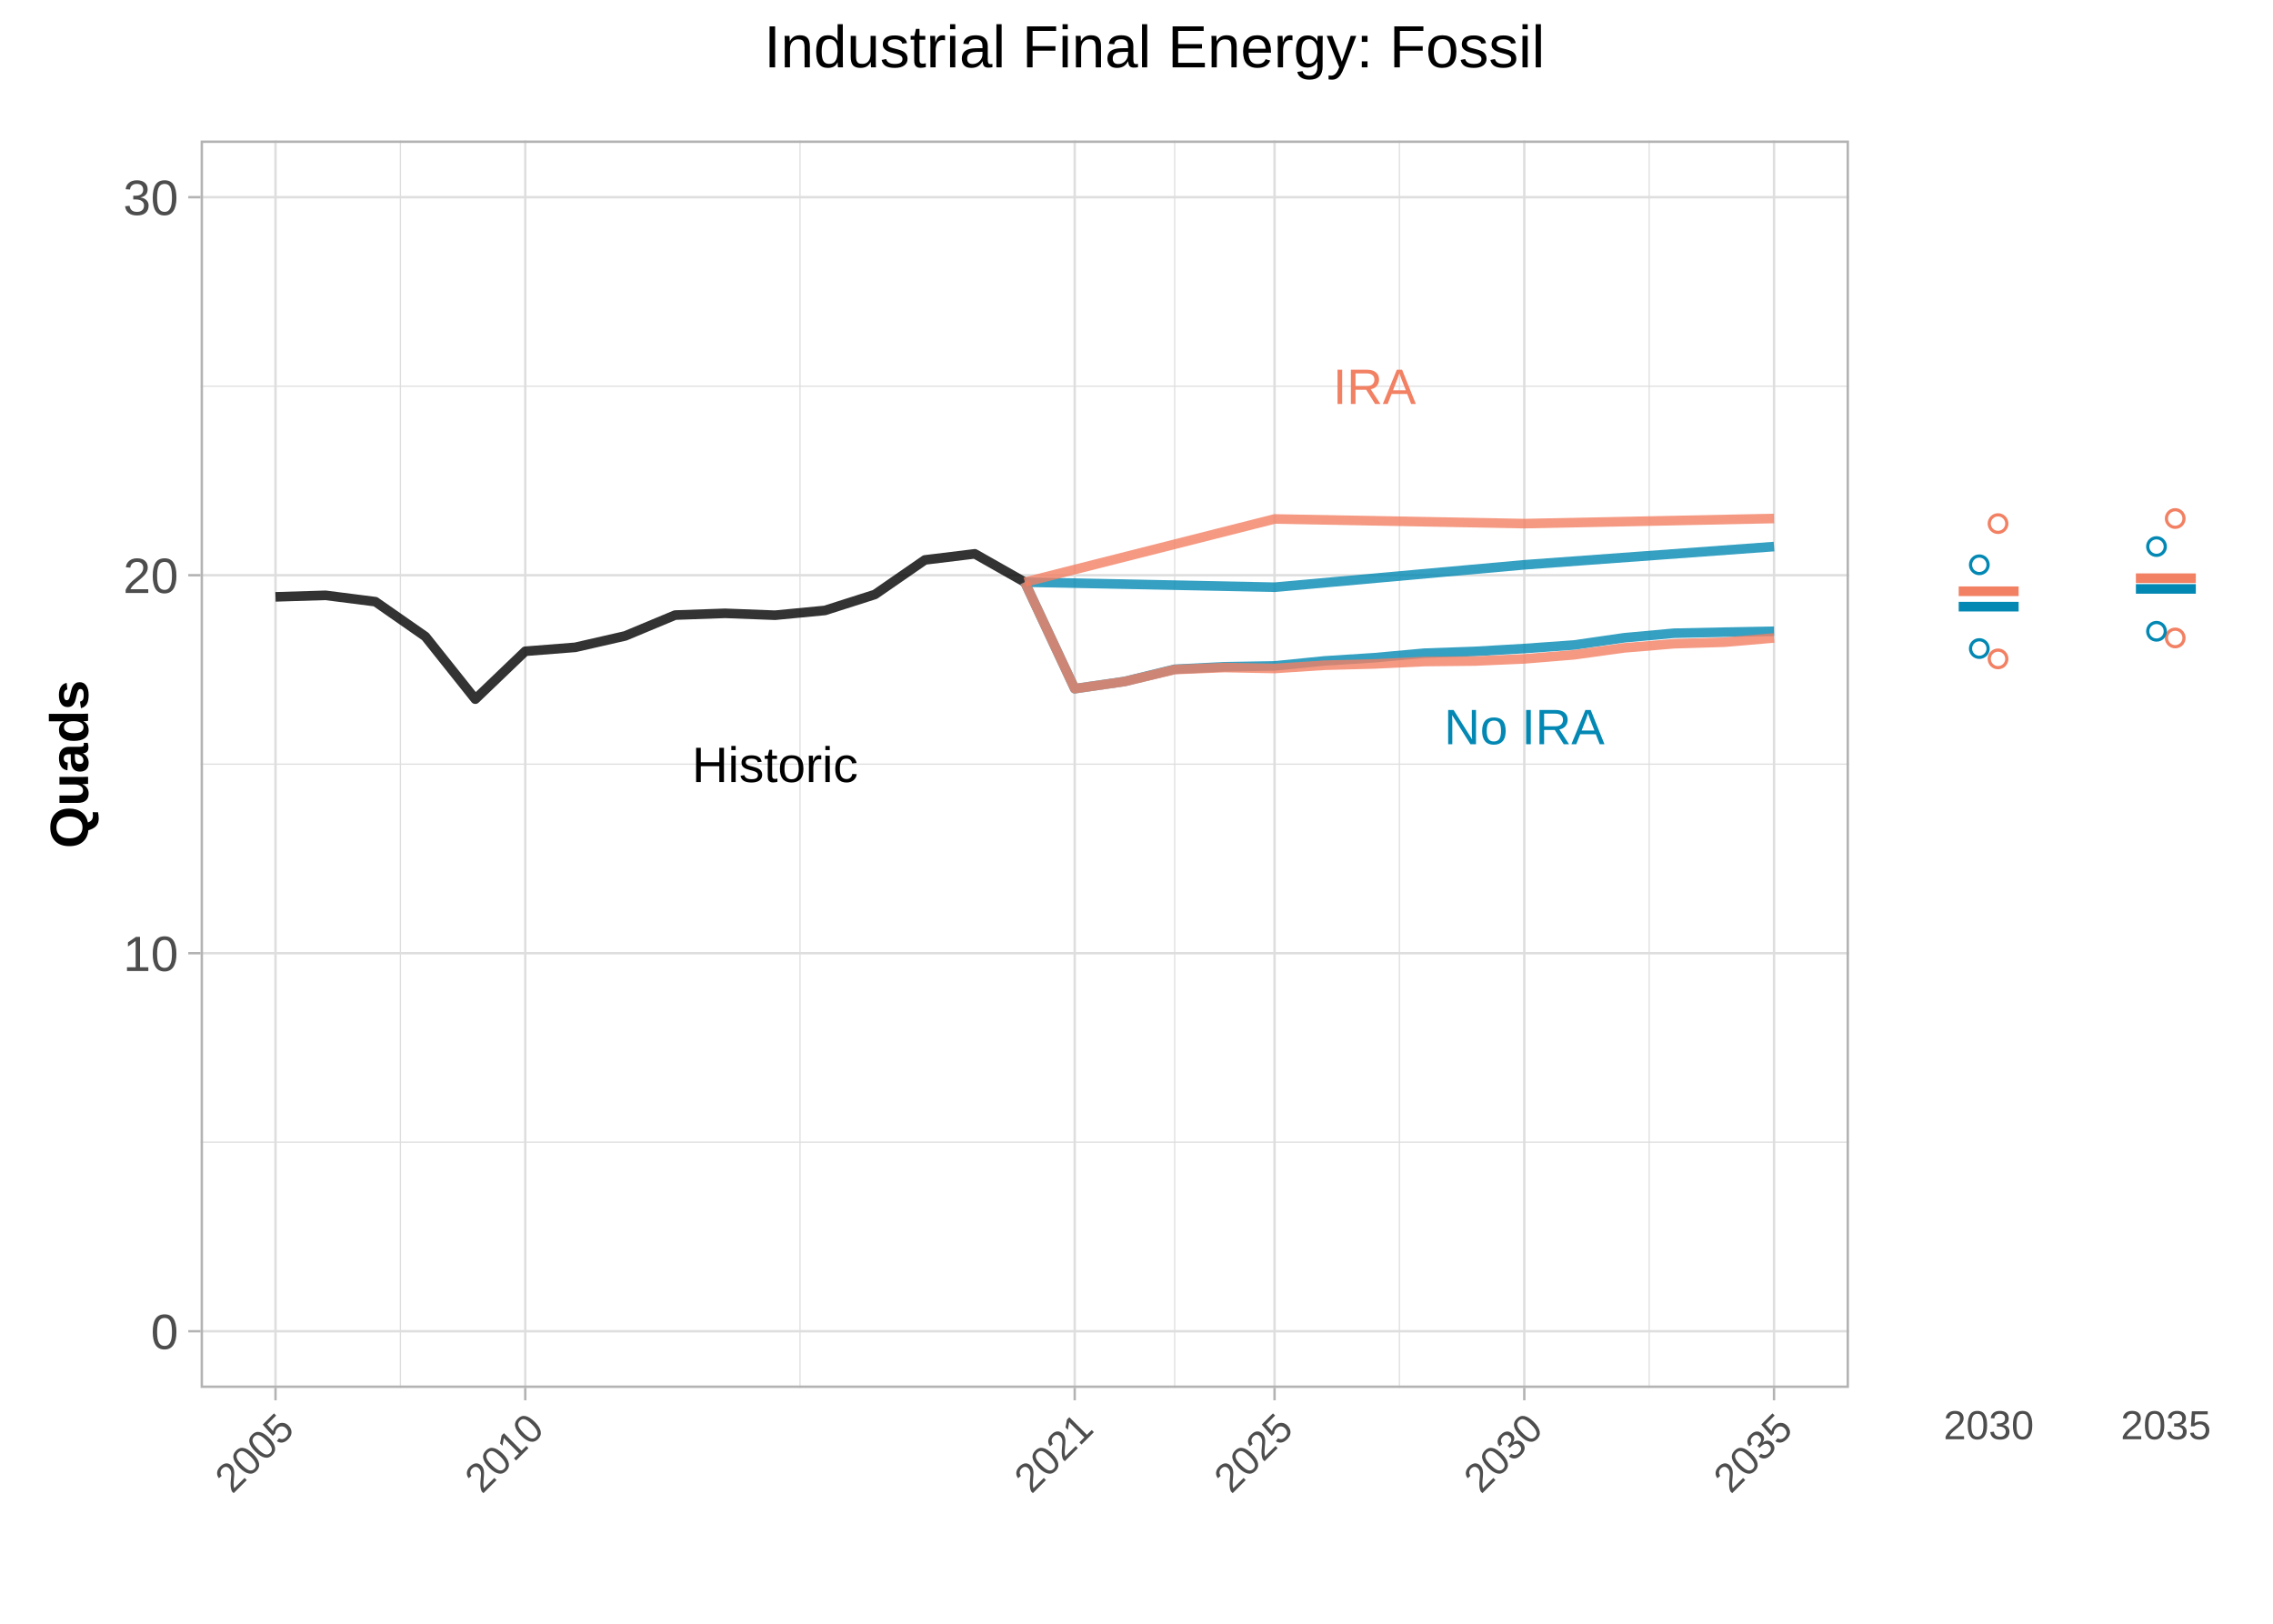
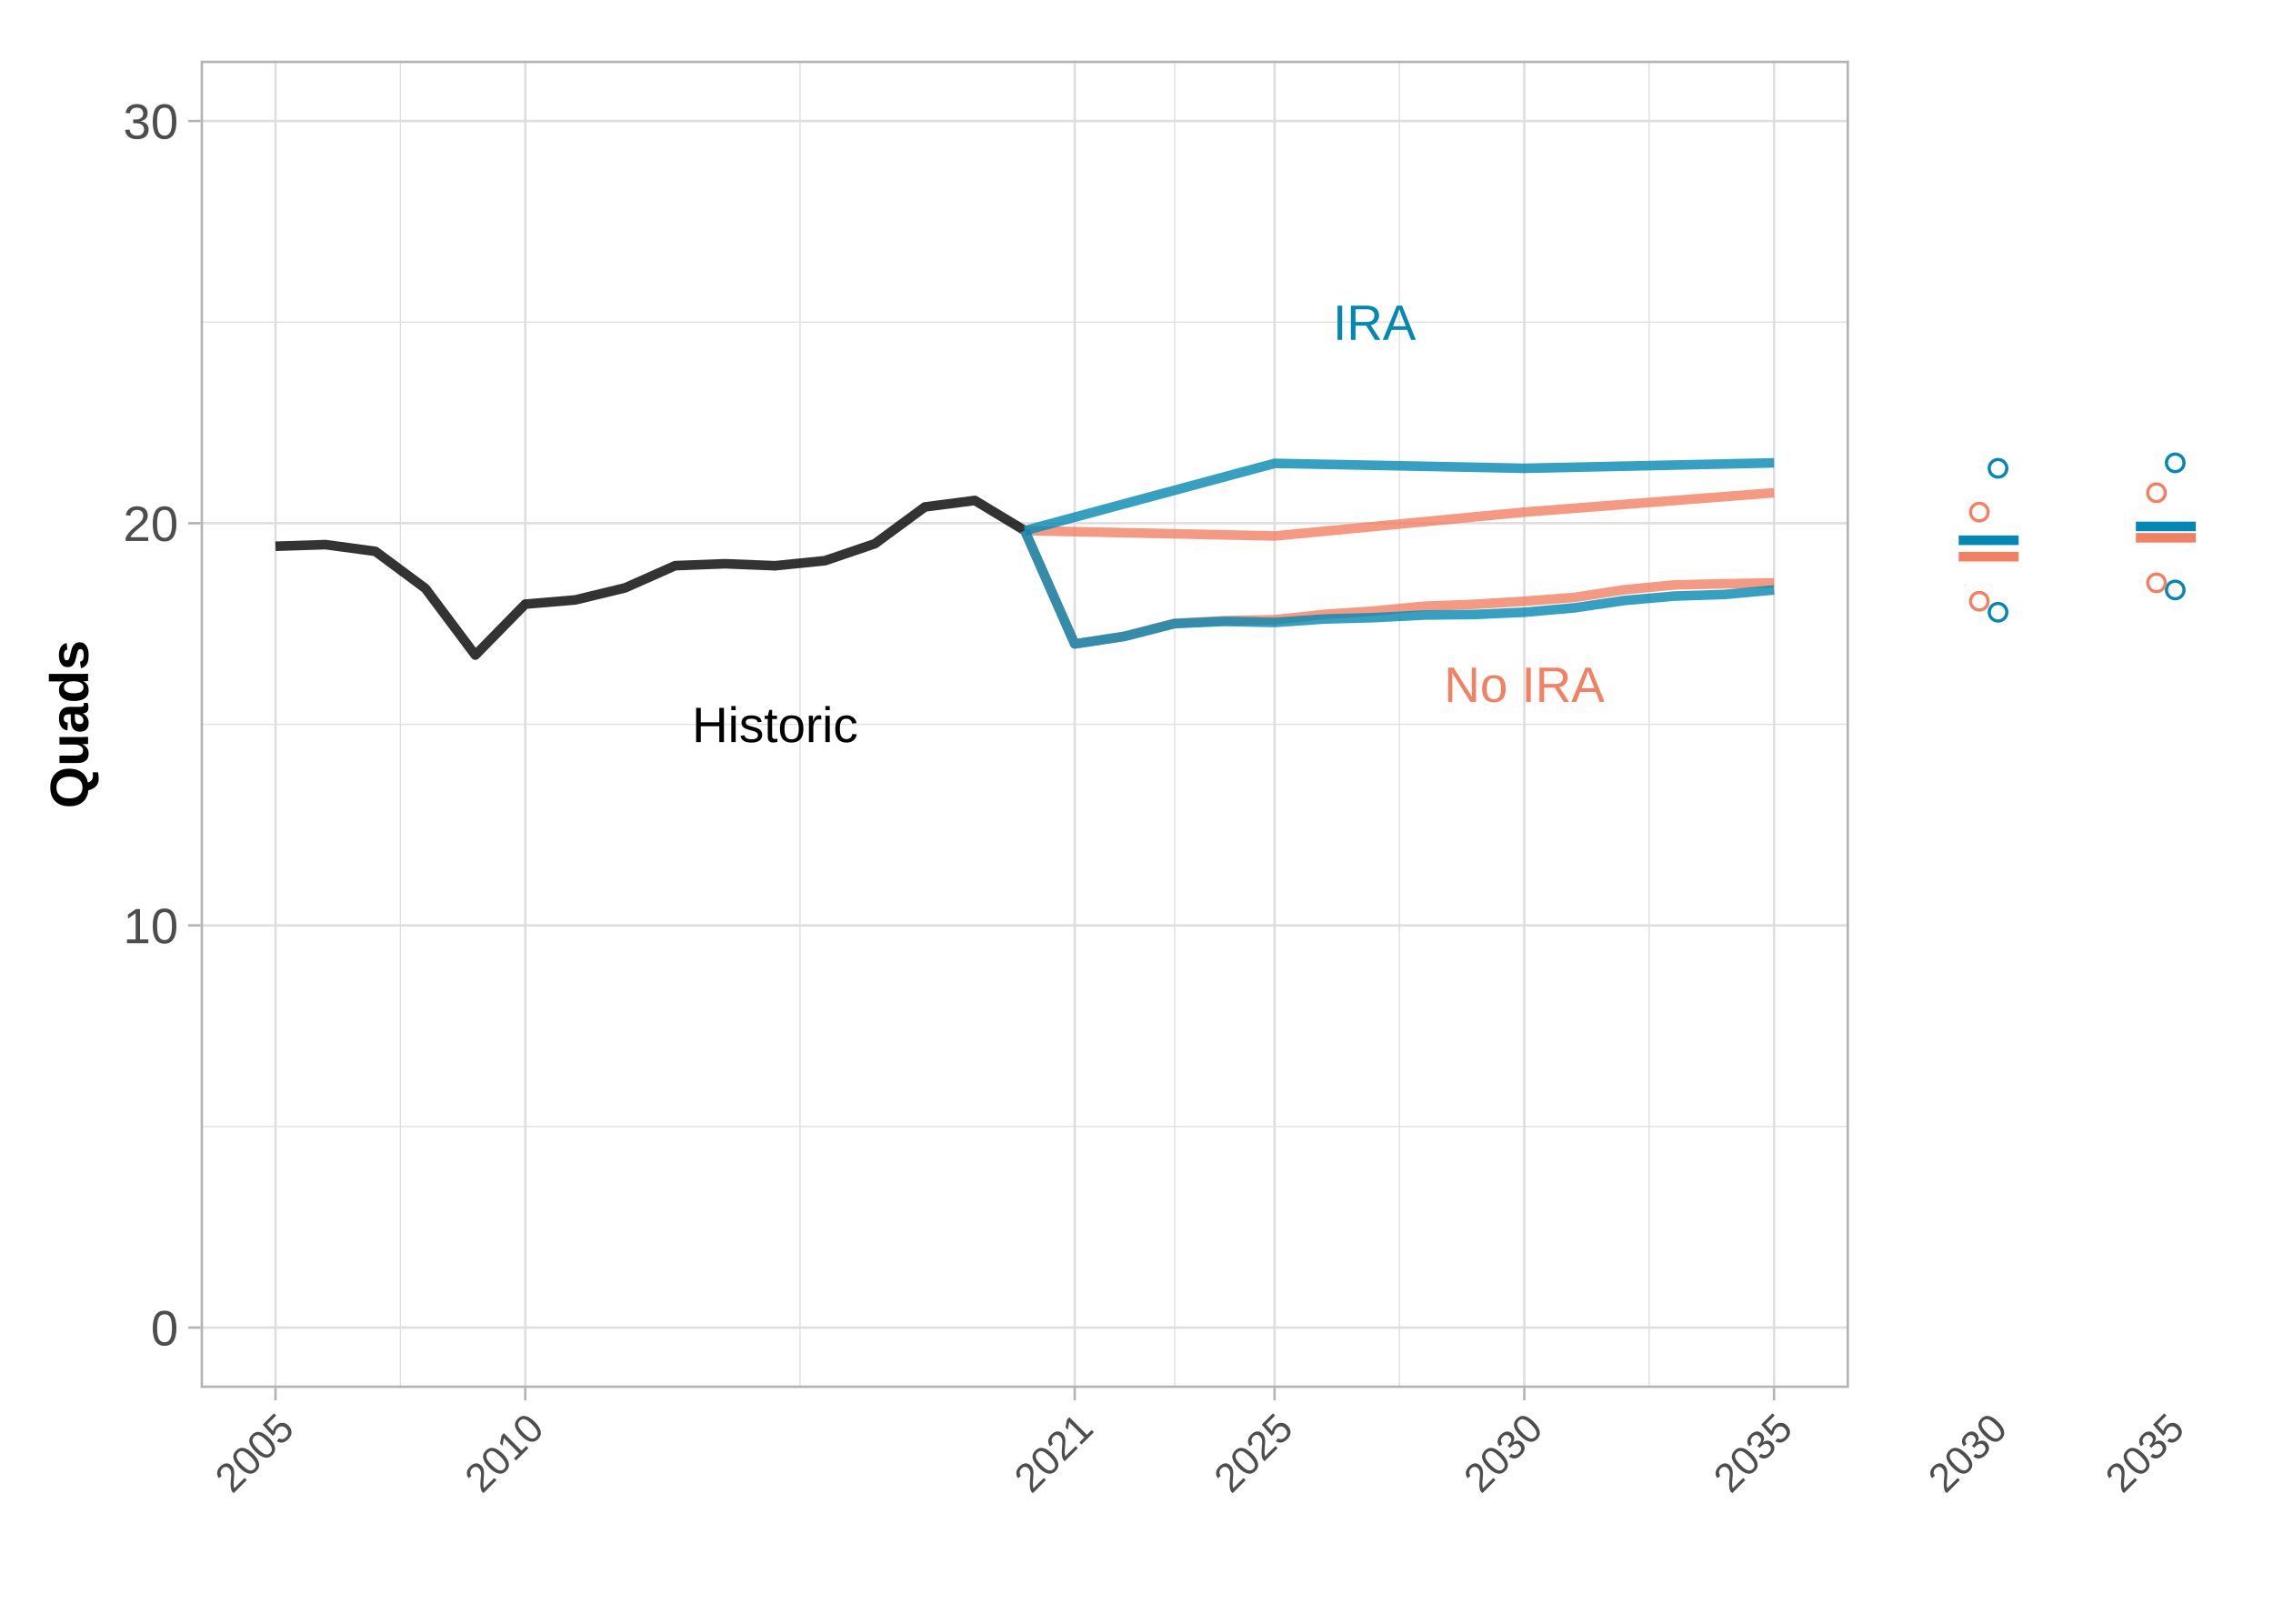
<svg xmlns="http://www.w3.org/2000/svg" class="svglite" width="504.00pt" height="360.00pt" viewBox="0 0 504.00 360.00">
  <defs>
    <style type="text/css">
    .svglite line, .svglite polyline, .svglite polygon, .svglite path, .svglite rect, .svglite circle {
      fill: none;
      stroke: #000000;
      stroke-linecap: round;
      stroke-linejoin: round;
      stroke-miterlimit: 10.00;
    }
    .svglite text {
      white-space: pre;
    }
  </style>
  </defs>
  <rect width="100%" height="100%" style="stroke: none; fill: #FFFFFF;" />
  <defs>
    <clipPath id="cpMC4wMHw1MDQuMDB8MC4wMHwzNjAuMDA=">
      <rect x="0.00" y="0.00" width="504.00" height="360.00" />
    </clipPath>
  </defs>
  <g clip-path="url(#cpMC4wMHw1MDQuMDB8MC4wMHwzNjAuMDA=)">
    <rect x="0.00" y="0.00" width="504.00" height="360.00" style="stroke-width: 1.07; stroke: #FFFFFF; fill: #FFFFFF;" />
  </g>
  <defs>
-     <clipPath id="cpNS40OHw0MTkuOTR8MjMuMTh8MzU0LjUy">
-       <rect x="5.48" y="23.18" width="414.46" height="331.34" />
+     <clipPath id="cpNS40OHw0MTkuOTR8NS40OHwzNTQuNTI=">
+       <rect x="5.48" y="5.48" width="414.46" height="349.04" />
    </clipPath>
  </defs>
-   <g clip-path="url(#cpNS40OHw0MTkuOTR8MjMuMTh8MzU0LjUy)">
-     <rect x="5.48" y="23.18" width="414.46" height="331.34" style="stroke-width: 1.07; stroke: #FFFFFF; fill: #FFFFFF;" />
+   <g clip-path="url(#cpNS40OHw0MTkuOTR8NS40OHwzNTQuNTI=)">
+     <rect x="5.48" y="5.48" width="414.46" height="349.04" style="stroke-width: 1.07; stroke: #FFFFFF; fill: #FFFFFF;" />
  </g>
  <g clip-path="url(#cpMC4wMHw1MDQuMDB8MC4wMHwzNjAuMDA=)">
</g>
  <defs>
-     <clipPath id="cpNDQuNDh8NDA5Ljk4fDMxLjE1fDMwNy43Mg==">
-       <rect x="44.48" y="31.15" width="365.50" height="276.57" />
+     <clipPath id="cpNDQuNDh8NDA5Ljk4fDEzLjQ1fDMwNy43Mg==">
+       <rect x="44.48" y="13.45" width="365.50" height="294.27" />
    </clipPath>
  </defs>
-   <g clip-path="url(#cpNDQuNDh8NDA5Ljk4fDMxLjE1fDMwNy43Mg==)">
-     <rect x="44.48" y="31.15" width="365.50" height="276.57" style="stroke-width: 1.07; stroke: none; fill: #FFFFFF;" />
-     <polyline points="44.48,253.24 409.98,253.24 " style="stroke-width: 0.27; stroke: #DEDEDE; stroke-linecap: butt;" />
-     <polyline points="44.48,169.43 409.98,169.43 " style="stroke-width: 0.27; stroke: #DEDEDE; stroke-linecap: butt;" />
-     <polyline points="44.48,85.62 409.98,85.62 " style="stroke-width: 0.27; stroke: #DEDEDE; stroke-linecap: butt;" />
-     <polyline points="88.78,307.72 88.78,31.15 " style="stroke-width: 0.27; stroke: #DEDEDE; stroke-linecap: butt;" />
-     <polyline points="177.39,307.72 177.39,31.15 " style="stroke-width: 0.27; stroke: #DEDEDE; stroke-linecap: butt;" />
-     <polyline points="260.46,307.72 260.46,31.15 " style="stroke-width: 0.27; stroke: #DEDEDE; stroke-linecap: butt;" />
-     <polyline points="310.30,307.72 310.30,31.15 " style="stroke-width: 0.27; stroke: #DEDEDE; stroke-linecap: butt;" />
-     <polyline points="365.68,307.72 365.68,31.15 " style="stroke-width: 0.27; stroke: #DEDEDE; stroke-linecap: butt;" />
-     <polyline points="44.48,295.15 409.98,295.15 " style="stroke-width: 0.53; stroke: #DEDEDE; stroke-linecap: butt;" />
-     <polyline points="44.48,211.34 409.98,211.34 " style="stroke-width: 0.53; stroke: #DEDEDE; stroke-linecap: butt;" />
-     <polyline points="44.48,127.53 409.98,127.53 " style="stroke-width: 0.53; stroke: #DEDEDE; stroke-linecap: butt;" />
-     <polyline points="44.48,43.72 409.98,43.72 " style="stroke-width: 0.53; stroke: #DEDEDE; stroke-linecap: butt;" />
-     <polyline points="61.09,307.72 61.09,31.15 " style="stroke-width: 0.53; stroke: #DEDEDE; stroke-linecap: butt;" />
-     <polyline points="116.47,307.72 116.47,31.15 " style="stroke-width: 0.53; stroke: #DEDEDE; stroke-linecap: butt;" />
-     <polyline points="238.30,307.72 238.30,31.15 " style="stroke-width: 0.53; stroke: #DEDEDE; stroke-linecap: butt;" />
-     <polyline points="282.61,307.72 282.61,31.15 " style="stroke-width: 0.53; stroke: #DEDEDE; stroke-linecap: butt;" />
-     <polyline points="337.99,307.72 337.99,31.15 " style="stroke-width: 0.53; stroke: #DEDEDE; stroke-linecap: butt;" />
-     <polyline points="393.36,307.72 393.36,31.15 " style="stroke-width: 0.53; stroke: #DEDEDE; stroke-linecap: butt;" />
-     <polyline points="61.09,132.33 72.17,131.99 83.24,133.40 94.32,141.12 105.39,155.01 116.47,144.39 127.55,143.52 138.62,140.99 149.70,136.37 160.77,135.98 171.85,136.40 182.92,135.34 194.00,131.80 205.08,124.14 216.15,122.79 227.23,129.07 " style="stroke-width: 2.13; stroke: #000000; stroke-opacity: 0.80; stroke-linecap: butt;" />
-     <polyline points="227.23,129.07 282.61,130.19 337.99,125.22 393.36,121.18 " style="stroke-width: 2.13; stroke: #0388B3; stroke-opacity: 0.80; stroke-linecap: butt;" />
-     <polyline points="227.23,129.07 238.30,152.69 249.38,151.08 260.46,148.38 271.53,147.83 282.61,147.64 293.68,146.53 304.76,145.82 315.83,144.82 326.91,144.43 337.99,143.79 349.06,143.00 360.14,141.40 371.21,140.39 382.29,140.16 393.36,139.96 " style="stroke-width: 2.13; stroke: #0388B3; stroke-opacity: 0.80; stroke-linecap: butt;" />
-     <polyline points="227.23,129.07 282.61,115.06 337.99,116.09 393.36,114.96 " style="stroke-width: 2.13; stroke: #F28063; stroke-opacity: 0.80; stroke-linecap: butt;" />
-     <polyline points="227.23,129.07 238.30,152.69 249.38,151.10 260.46,148.45 271.53,148.00 282.61,148.21 293.68,147.49 304.76,147.20 315.83,146.67 326.91,146.56 337.99,146.08 349.06,145.17 360.14,143.64 371.21,142.72 382.29,142.38 393.36,141.44 " style="stroke-width: 2.13; stroke: #F28063; stroke-opacity: 0.80; stroke-linecap: butt;" />
-     <text x="171.85" y="173.38" text-anchor="middle" style="font-size: 11.04px; font-family: &quot;Arial&quot;;" textLength="36.76px" lengthAdjust="spacingAndGlyphs">Historic</text>
-     <text x="337.99" y="165.00" text-anchor="middle" style="font-size: 11.04px;fill: #0388B3; font-family: &quot;Arial&quot;;" textLength="35.55px" lengthAdjust="spacingAndGlyphs">No IRA</text>
-     <text x="304.76" y="89.57" text-anchor="middle" style="font-size: 11.04px;fill: #F28063; font-family: &quot;Arial&quot;;" textLength="18.39px" lengthAdjust="spacingAndGlyphs">IRA</text>
-     <rect x="44.48" y="31.15" width="365.50" height="276.57" style="stroke-width: 1.07; stroke: #B3B3B3;" />
+   <g clip-path="url(#cpNDQuNDh8NDA5Ljk4fDEzLjQ1fDMwNy43Mg==)">
+     <rect x="44.48" y="13.45" width="365.50" height="294.27" style="stroke-width: 1.07; stroke: none; fill: #FFFFFF;" />
+     <polyline points="44.48,249.76 409.98,249.76 " style="stroke-width: 0.27; stroke: #DEDEDE; stroke-linecap: butt;" />
+     <polyline points="44.48,160.58 409.98,160.58 " style="stroke-width: 0.27; stroke: #DEDEDE; stroke-linecap: butt;" />
+     <polyline points="44.48,71.41 409.98,71.41 " style="stroke-width: 0.27; stroke: #DEDEDE; stroke-linecap: butt;" />
+     <polyline points="88.78,307.72 88.78,13.45 " style="stroke-width: 0.27; stroke: #DEDEDE; stroke-linecap: butt;" />
+     <polyline points="177.39,307.72 177.39,13.45 " style="stroke-width: 0.27; stroke: #DEDEDE; stroke-linecap: butt;" />
+     <polyline points="260.46,307.72 260.46,13.45 " style="stroke-width: 0.27; stroke: #DEDEDE; stroke-linecap: butt;" />
+     <polyline points="310.30,307.72 310.30,13.45 " style="stroke-width: 0.27; stroke: #DEDEDE; stroke-linecap: butt;" />
+     <polyline points="365.68,307.72 365.68,13.45 " style="stroke-width: 0.27; stroke: #DEDEDE; stroke-linecap: butt;" />
+     <polyline points="44.48,294.34 409.98,294.34 " style="stroke-width: 0.53; stroke: #DEDEDE; stroke-linecap: butt;" />
+     <polyline points="44.48,205.17 409.98,205.17 " style="stroke-width: 0.53; stroke: #DEDEDE; stroke-linecap: butt;" />
+     <polyline points="44.48,116.00 409.98,116.00 " style="stroke-width: 0.53; stroke: #DEDEDE; stroke-linecap: butt;" />
+     <polyline points="44.48,26.83 409.98,26.83 " style="stroke-width: 0.53; stroke: #DEDEDE; stroke-linecap: butt;" />
+     <polyline points="61.09,307.72 61.09,13.45 " style="stroke-width: 0.53; stroke: #DEDEDE; stroke-linecap: butt;" />
+     <polyline points="116.47,307.72 116.47,13.45 " style="stroke-width: 0.53; stroke: #DEDEDE; stroke-linecap: butt;" />
+     <polyline points="238.30,307.72 238.30,13.45 " style="stroke-width: 0.53; stroke: #DEDEDE; stroke-linecap: butt;" />
+     <polyline points="282.61,307.72 282.61,13.45 " style="stroke-width: 0.53; stroke: #DEDEDE; stroke-linecap: butt;" />
+     <polyline points="337.99,307.72 337.99,13.45 " style="stroke-width: 0.53; stroke: #DEDEDE; stroke-linecap: butt;" />
+     <polyline points="393.36,307.72 393.36,13.45 " style="stroke-width: 0.53; stroke: #DEDEDE; stroke-linecap: butt;" />
+     <polyline points="61.09,121.11 72.17,120.75 83.24,122.24 94.32,130.46 105.39,145.24 116.47,133.94 127.55,133.01 138.62,130.33 149.70,125.41 160.77,124.99 171.85,125.43 182.92,124.31 194.00,120.54 205.08,112.39 216.15,110.95 227.23,117.64 " style="stroke-width: 2.13; stroke: #000000; stroke-opacity: 0.80; stroke-linecap: butt;" />
+     <polyline points="227.23,117.64 282.61,118.83 337.99,113.54 393.36,109.25 " style="stroke-width: 2.13; stroke: #F28063; stroke-opacity: 0.80; stroke-linecap: butt;" />
+     <polyline points="227.23,117.64 238.30,142.77 249.38,141.06 260.46,138.19 271.53,137.60 282.61,137.40 293.68,136.21 304.76,135.46 315.83,134.40 326.91,133.98 337.99,133.30 349.06,132.46 360.14,130.76 371.21,129.68 382.29,129.43 393.36,129.22 " style="stroke-width: 2.13; stroke: #F28063; stroke-opacity: 0.80; stroke-linecap: butt;" />
+     <polyline points="227.23,117.64 282.61,102.73 337.99,103.83 393.36,102.62 " style="stroke-width: 2.13; stroke: #0388B3; stroke-opacity: 0.80; stroke-linecap: butt;" />
+     <polyline points="227.23,117.64 238.30,142.77 249.38,141.08 260.46,138.26 271.53,137.78 282.61,138.01 293.68,137.24 304.76,136.93 315.83,136.36 326.91,136.24 337.99,135.74 349.06,134.77 360.14,133.14 371.21,132.16 382.29,131.80 393.36,130.80 " style="stroke-width: 2.13; stroke: #0388B3; stroke-opacity: 0.80; stroke-linecap: butt;" />
+     <text x="171.85" y="164.53" text-anchor="middle" style="font-size: 11.04px; font-family: &quot;Arial&quot;;" textLength="36.76px" lengthAdjust="spacingAndGlyphs">Historic</text>
+     <text x="337.99" y="155.62" text-anchor="middle" style="font-size: 11.04px;fill: #F28063; font-family: &quot;Arial&quot;;" textLength="35.55px" lengthAdjust="spacingAndGlyphs">No IRA</text>
+     <text x="304.76" y="75.36" text-anchor="middle" style="font-size: 11.04px;fill: #0388B3; font-family: &quot;Arial&quot;;" textLength="18.39px" lengthAdjust="spacingAndGlyphs">IRA</text>
+     <rect x="44.48" y="13.45" width="365.50" height="294.27" style="stroke-width: 1.07; stroke: #B3B3B3;" />
  </g>
  <g clip-path="url(#cpMC4wMHw1MDQuMDB8MC4wMHwzNjAuMDA=)">
-     <text x="39.55" y="299.09" text-anchor="end" style="font-size: 11.00px;fill: #4D4D4D; font-family: &quot;Arial&quot;;" textLength="6.12px" lengthAdjust="spacingAndGlyphs">0</text>
-     <text x="39.55" y="215.28" text-anchor="end" style="font-size: 11.00px;fill: #4D4D4D; font-family: &quot;Arial&quot;;" textLength="12.24px" lengthAdjust="spacingAndGlyphs">10</text>
-     <text x="39.55" y="131.47" text-anchor="end" style="font-size: 11.00px;fill: #4D4D4D; font-family: &quot;Arial&quot;;" textLength="12.24px" lengthAdjust="spacingAndGlyphs">20</text>
-     <text x="39.55" y="47.66" text-anchor="end" style="font-size: 11.00px;fill: #4D4D4D; font-family: &quot;Arial&quot;;" textLength="12.24px" lengthAdjust="spacingAndGlyphs">30</text>
-     <polyline points="41.74,295.15 44.48,295.15 " style="stroke-width: 0.53; stroke: #B3B3B3; stroke-linecap: butt;" />
-     <polyline points="41.74,211.34 44.48,211.34 " style="stroke-width: 0.53; stroke: #B3B3B3; stroke-linecap: butt;" />
-     <polyline points="41.74,127.53 44.48,127.53 " style="stroke-width: 0.53; stroke: #B3B3B3; stroke-linecap: butt;" />
-     <polyline points="41.74,43.72 44.48,43.72 " style="stroke-width: 0.53; stroke: #B3B3B3; stroke-linecap: butt;" />
+     <text x="39.55" y="298.28" text-anchor="end" style="font-size: 11.00px;fill: #4D4D4D; font-family: &quot;Arial&quot;;" textLength="6.12px" lengthAdjust="spacingAndGlyphs">0</text>
+     <text x="39.55" y="209.11" text-anchor="end" style="font-size: 11.00px;fill: #4D4D4D; font-family: &quot;Arial&quot;;" textLength="12.24px" lengthAdjust="spacingAndGlyphs">10</text>
+     <text x="39.55" y="119.94" text-anchor="end" style="font-size: 11.00px;fill: #4D4D4D; font-family: &quot;Arial&quot;;" textLength="12.24px" lengthAdjust="spacingAndGlyphs">20</text>
+     <text x="39.55" y="30.76" text-anchor="end" style="font-size: 11.00px;fill: #4D4D4D; font-family: &quot;Arial&quot;;" textLength="12.24px" lengthAdjust="spacingAndGlyphs">30</text>
+     <polyline points="41.74,294.34 44.48,294.34 " style="stroke-width: 0.53; stroke: #B3B3B3; stroke-linecap: butt;" />
+     <polyline points="41.74,205.17 44.48,205.17 " style="stroke-width: 0.53; stroke: #B3B3B3; stroke-linecap: butt;" />
+     <polyline points="41.74,116.00 44.48,116.00 " style="stroke-width: 0.53; stroke: #B3B3B3; stroke-linecap: butt;" />
+     <polyline points="41.74,26.83 44.48,26.83 " style="stroke-width: 0.53; stroke: #B3B3B3; stroke-linecap: butt;" />
    <polyline points="61.09,310.46 61.09,307.72 " style="stroke-width: 0.53; stroke: #B3B3B3; stroke-linecap: butt;" />
    <polyline points="116.47,310.46 116.47,307.72 " style="stroke-width: 0.53; stroke: #B3B3B3; stroke-linecap: butt;" />
    <polyline points="238.30,310.46 238.30,307.72 " style="stroke-width: 0.53; stroke: #B3B3B3; stroke-linecap: butt;" />
    <polyline points="282.61,310.46 282.61,307.72 " style="stroke-width: 0.53; stroke: #B3B3B3; stroke-linecap: butt;" />
    <polyline points="337.99,310.46 337.99,307.72 " style="stroke-width: 0.53; stroke: #B3B3B3; stroke-linecap: butt;" />
    <polyline points="393.36,310.46 393.36,307.72 " style="stroke-width: 0.53; stroke: #B3B3B3; stroke-linecap: butt;" />
    <text transform="translate(65.65,317.21) rotate(-45)" text-anchor="end" style="font-size: 9.00px;fill: #4D4D4D; font-family: &quot;Arial&quot;;" textLength="20.02px" lengthAdjust="spacingAndGlyphs">2005</text>
    <text transform="translate(121.03,317.21) rotate(-45)" text-anchor="end" style="font-size: 9.00px;fill: #4D4D4D; font-family: &quot;Arial&quot;;" textLength="20.02px" lengthAdjust="spacingAndGlyphs">2010</text>
    <text transform="translate(242.86,317.21) rotate(-45)" text-anchor="end" style="font-size: 9.00px;fill: #4D4D4D; font-family: &quot;Arial&quot;;" textLength="20.02px" lengthAdjust="spacingAndGlyphs">2021</text>
    <text transform="translate(287.16,317.21) rotate(-45)" text-anchor="end" style="font-size: 9.00px;fill: #4D4D4D; font-family: &quot;Arial&quot;;" textLength="20.02px" lengthAdjust="spacingAndGlyphs">2025</text>
    <text transform="translate(342.54,317.21) rotate(-45)" text-anchor="end" style="font-size: 9.00px;fill: #4D4D4D; font-family: &quot;Arial&quot;;" textLength="20.02px" lengthAdjust="spacingAndGlyphs">2030</text>
    <text transform="translate(397.92,317.21) rotate(-45)" text-anchor="end" style="font-size: 9.00px;fill: #4D4D4D; font-family: &quot;Arial&quot;;" textLength="20.02px" lengthAdjust="spacingAndGlyphs">2035</text>
-     <text transform="translate(19.53,169.43) rotate(-90)" text-anchor="middle" style="font-size: 12.00px; font-weight: bold; font-family: &quot;Arial&quot;;" textLength="37.35px" lengthAdjust="spacingAndGlyphs">Quads</text>
+     <text transform="translate(19.53,160.58) rotate(-90)" text-anchor="middle" style="font-size: 12.00px; font-weight: bold; font-family: &quot;Arial&quot;;" textLength="37.35px" lengthAdjust="spacingAndGlyphs">Quads</text>
  </g>
  <defs>
-     <clipPath id="cpNDE5Ljk0fDQ1OS4yM3wyMy4xOHwzNTQuNTI=">
-       <rect x="419.94" y="23.18" width="39.29" height="331.34" />
+     <clipPath id="cpNDE5Ljk0fDQ1OS4yM3w1LjQ4fDM1NC41Mg==">
+       <rect x="419.94" y="5.48" width="39.29" height="349.04" />
    </clipPath>
  </defs>
-   <g clip-path="url(#cpNDE5Ljk0fDQ1OS4yM3wyMy4xOHwzNTQuNTI=)">
-     <rect x="419.94" y="23.18" width="39.29" height="331.34" style="stroke-width: 1.07; stroke: #FFFFFF; fill: #FFFFFF;" />
+   <g clip-path="url(#cpNDE5Ljk0fDQ1OS4yM3w1LjQ4fDM1NC41Mg==)">
+     <rect x="419.94" y="5.48" width="39.29" height="349.04" style="stroke-width: 1.07; stroke: #FFFFFF; fill: #FFFFFF;" />
  </g>
  <g clip-path="url(#cpMC4wMHw1MDQuMDB8MC4wMHwzNjAuMDA=)">
</g>
  <defs>
-     <clipPath id="cpNDIyLjY4fDQ1OS4yM3wzMS4xNXwzMDcuNzI=">
-       <rect x="422.68" y="31.15" width="36.55" height="276.57" />
+     <clipPath id="cpNDIyLjY4fDQ1OS4yM3wxMy40NXwzMDcuNzI=">
+       <rect x="422.68" y="13.45" width="36.55" height="294.27" />
    </clipPath>
  </defs>
-   <g clip-path="url(#cpNDIyLjY4fDQ1OS4yM3wzMS4xNXwzMDcuNzI=)">
-     <rect x="422.68" y="31.15" width="36.55" height="276.57" style="stroke-width: 1.07; stroke: none; fill: #FFFFFF;" />
-     <circle cx="443.03" cy="146.08" r="1.95" style="stroke-width: 0.71; stroke: #F28063;" />
-     <circle cx="438.88" cy="143.79" r="1.95" style="stroke-width: 0.71; stroke: #0388B3;" />
-     <circle cx="443.03" cy="116.09" r="1.95" style="stroke-width: 0.71; stroke: #F28063;" />
-     <circle cx="438.88" cy="125.22" r="1.95" style="stroke-width: 0.71; stroke: #0388B3;" />
-     <line x1="434.31" y1="134.50" x2="447.60" y2="134.50" style="stroke-width: 2.13; stroke: #0388B3; stroke-linecap: butt;" />
-     <line x1="434.31" y1="131.09" x2="447.60" y2="131.09" style="stroke-width: 2.13; stroke: #F28063; stroke-linecap: butt;" />
+   <g clip-path="url(#cpNDIyLjY4fDQ1OS4yM3wxMy40NXwzMDcuNzI=)">
+     <rect x="422.68" y="13.45" width="36.55" height="294.27" style="stroke-width: 1.07; stroke: none; fill: #FFFFFF;" />
+     <circle cx="443.03" cy="135.74" r="1.95" style="stroke-width: 0.71; stroke: #0388B3;" />
+     <circle cx="438.88" cy="133.30" r="1.95" style="stroke-width: 0.71; stroke: #F28063;" />
+     <circle cx="443.03" cy="103.83" r="1.95" style="stroke-width: 0.71; stroke: #0388B3;" />
+     <circle cx="438.88" cy="113.54" r="1.95" style="stroke-width: 0.71; stroke: #F28063;" />
+     <line x1="434.31" y1="123.42" x2="447.60" y2="123.42" style="stroke-width: 2.13; stroke: #F28063; stroke-linecap: butt;" />
+     <line x1="434.31" y1="119.78" x2="447.60" y2="119.78" style="stroke-width: 2.13; stroke: #0388B3; stroke-linecap: butt;" />
  </g>
  <g clip-path="url(#cpMC4wMHw1MDQuMDB8MC4wMHwzNjAuMDA=)">
-     <text x="440.96" y="319.09" text-anchor="middle" style="font-size: 9.00px;fill: #4D4D4D; font-family: &quot;Arial&quot;;" textLength="20.02px" lengthAdjust="spacingAndGlyphs">2030</text>
+     <text transform="translate(445.51,317.21) rotate(-45)" text-anchor="end" style="font-size: 9.00px;fill: #4D4D4D; font-family: &quot;Arial&quot;;" textLength="20.02px" lengthAdjust="spacingAndGlyphs">2030</text>
  </g>
  <defs>
-     <clipPath id="cpNDU5LjIzfDQ5OC41MnwyMy4xOHwzNTQuNTI=">
-       <rect x="459.23" y="23.18" width="39.29" height="331.34" />
+     <clipPath id="cpNDU5LjIzfDQ5OC41Mnw1LjQ4fDM1NC41Mg==">
+       <rect x="459.23" y="5.48" width="39.29" height="349.04" />
    </clipPath>
  </defs>
-   <g clip-path="url(#cpNDU5LjIzfDQ5OC41MnwyMy4xOHwzNTQuNTI=)">
-     <rect x="459.23" y="23.18" width="39.29" height="331.34" style="stroke-width: 1.07; stroke: #FFFFFF; fill: #FFFFFF;" />
+   <g clip-path="url(#cpNDU5LjIzfDQ5OC41Mnw1LjQ4fDM1NC41Mg==)">
+     <rect x="459.23" y="5.48" width="39.29" height="349.04" style="stroke-width: 1.07; stroke: #FFFFFF; fill: #FFFFFF;" />
  </g>
  <g clip-path="url(#cpMC4wMHw1MDQuMDB8MC4wMHwzNjAuMDA=)">
</g>
  <defs>
-     <clipPath id="cpNDYxLjk3fDQ5OC41MnwzMS4xNXwzMDcuNzI=">
-       <rect x="461.97" y="31.15" width="36.55" height="276.57" />
+     <clipPath id="cpNDYxLjk3fDQ5OC41MnwxMy40NXwzMDcuNzI=">
+       <rect x="461.97" y="13.45" width="36.55" height="294.27" />
    </clipPath>
  </defs>
-   <g clip-path="url(#cpNDYxLjk3fDQ5OC41MnwzMS4xNXwzMDcuNzI=)">
-     <rect x="461.97" y="31.15" width="36.55" height="276.57" style="stroke-width: 1.07; stroke: none; fill: #FFFFFF;" />
-     <circle cx="482.32" cy="141.44" r="1.95" style="stroke-width: 0.71; stroke: #F28063;" />
-     <circle cx="478.17" cy="139.96" r="1.95" style="stroke-width: 0.71; stroke: #0388B3;" />
-     <circle cx="482.32" cy="114.96" r="1.95" style="stroke-width: 0.71; stroke: #F28063;" />
-     <circle cx="478.17" cy="121.18" r="1.95" style="stroke-width: 0.71; stroke: #0388B3;" />
-     <line x1="473.60" y1="130.57" x2="486.89" y2="130.57" style="stroke-width: 2.13; stroke: #0388B3; stroke-linecap: butt;" />
-     <line x1="473.60" y1="128.20" x2="486.89" y2="128.20" style="stroke-width: 2.13; stroke: #F28063; stroke-linecap: butt;" />
+   <g clip-path="url(#cpNDYxLjk3fDQ5OC41MnwxMy40NXwzMDcuNzI=)">
+     <rect x="461.97" y="13.45" width="36.55" height="294.27" style="stroke-width: 1.07; stroke: none; fill: #FFFFFF;" />
+     <circle cx="482.32" cy="130.80" r="1.95" style="stroke-width: 0.71; stroke: #0388B3;" />
+     <circle cx="478.17" cy="129.22" r="1.95" style="stroke-width: 0.71; stroke: #F28063;" />
+     <circle cx="482.32" cy="102.62" r="1.95" style="stroke-width: 0.71; stroke: #0388B3;" />
+     <circle cx="478.17" cy="109.25" r="1.95" style="stroke-width: 0.71; stroke: #F28063;" />
+     <line x1="473.60" y1="119.23" x2="486.89" y2="119.23" style="stroke-width: 2.13; stroke: #F28063; stroke-linecap: butt;" />
+     <line x1="473.60" y1="116.71" x2="486.89" y2="116.71" style="stroke-width: 2.13; stroke: #0388B3; stroke-linecap: butt;" />
  </g>
  <g clip-path="url(#cpMC4wMHw1MDQuMDB8MC4wMHwzNjAuMDA=)">
-     <text x="480.25" y="319.09" text-anchor="middle" style="font-size: 9.00px;fill: #4D4D4D; font-family: &quot;Arial&quot;;" textLength="20.02px" lengthAdjust="spacingAndGlyphs">2035</text>
-     <text x="255.99" y="14.93" text-anchor="middle" style="font-size: 13.20px; font-family: &quot;Arial&quot;;" textLength="173.02px" lengthAdjust="spacingAndGlyphs">Industrial Final Energy: Fossil</text>
+     <text transform="translate(484.80,317.21) rotate(-45)" text-anchor="end" style="font-size: 9.00px;fill: #4D4D4D; font-family: &quot;Arial&quot;;" textLength="20.02px" lengthAdjust="spacingAndGlyphs">2035</text>
  </g>
</svg>
